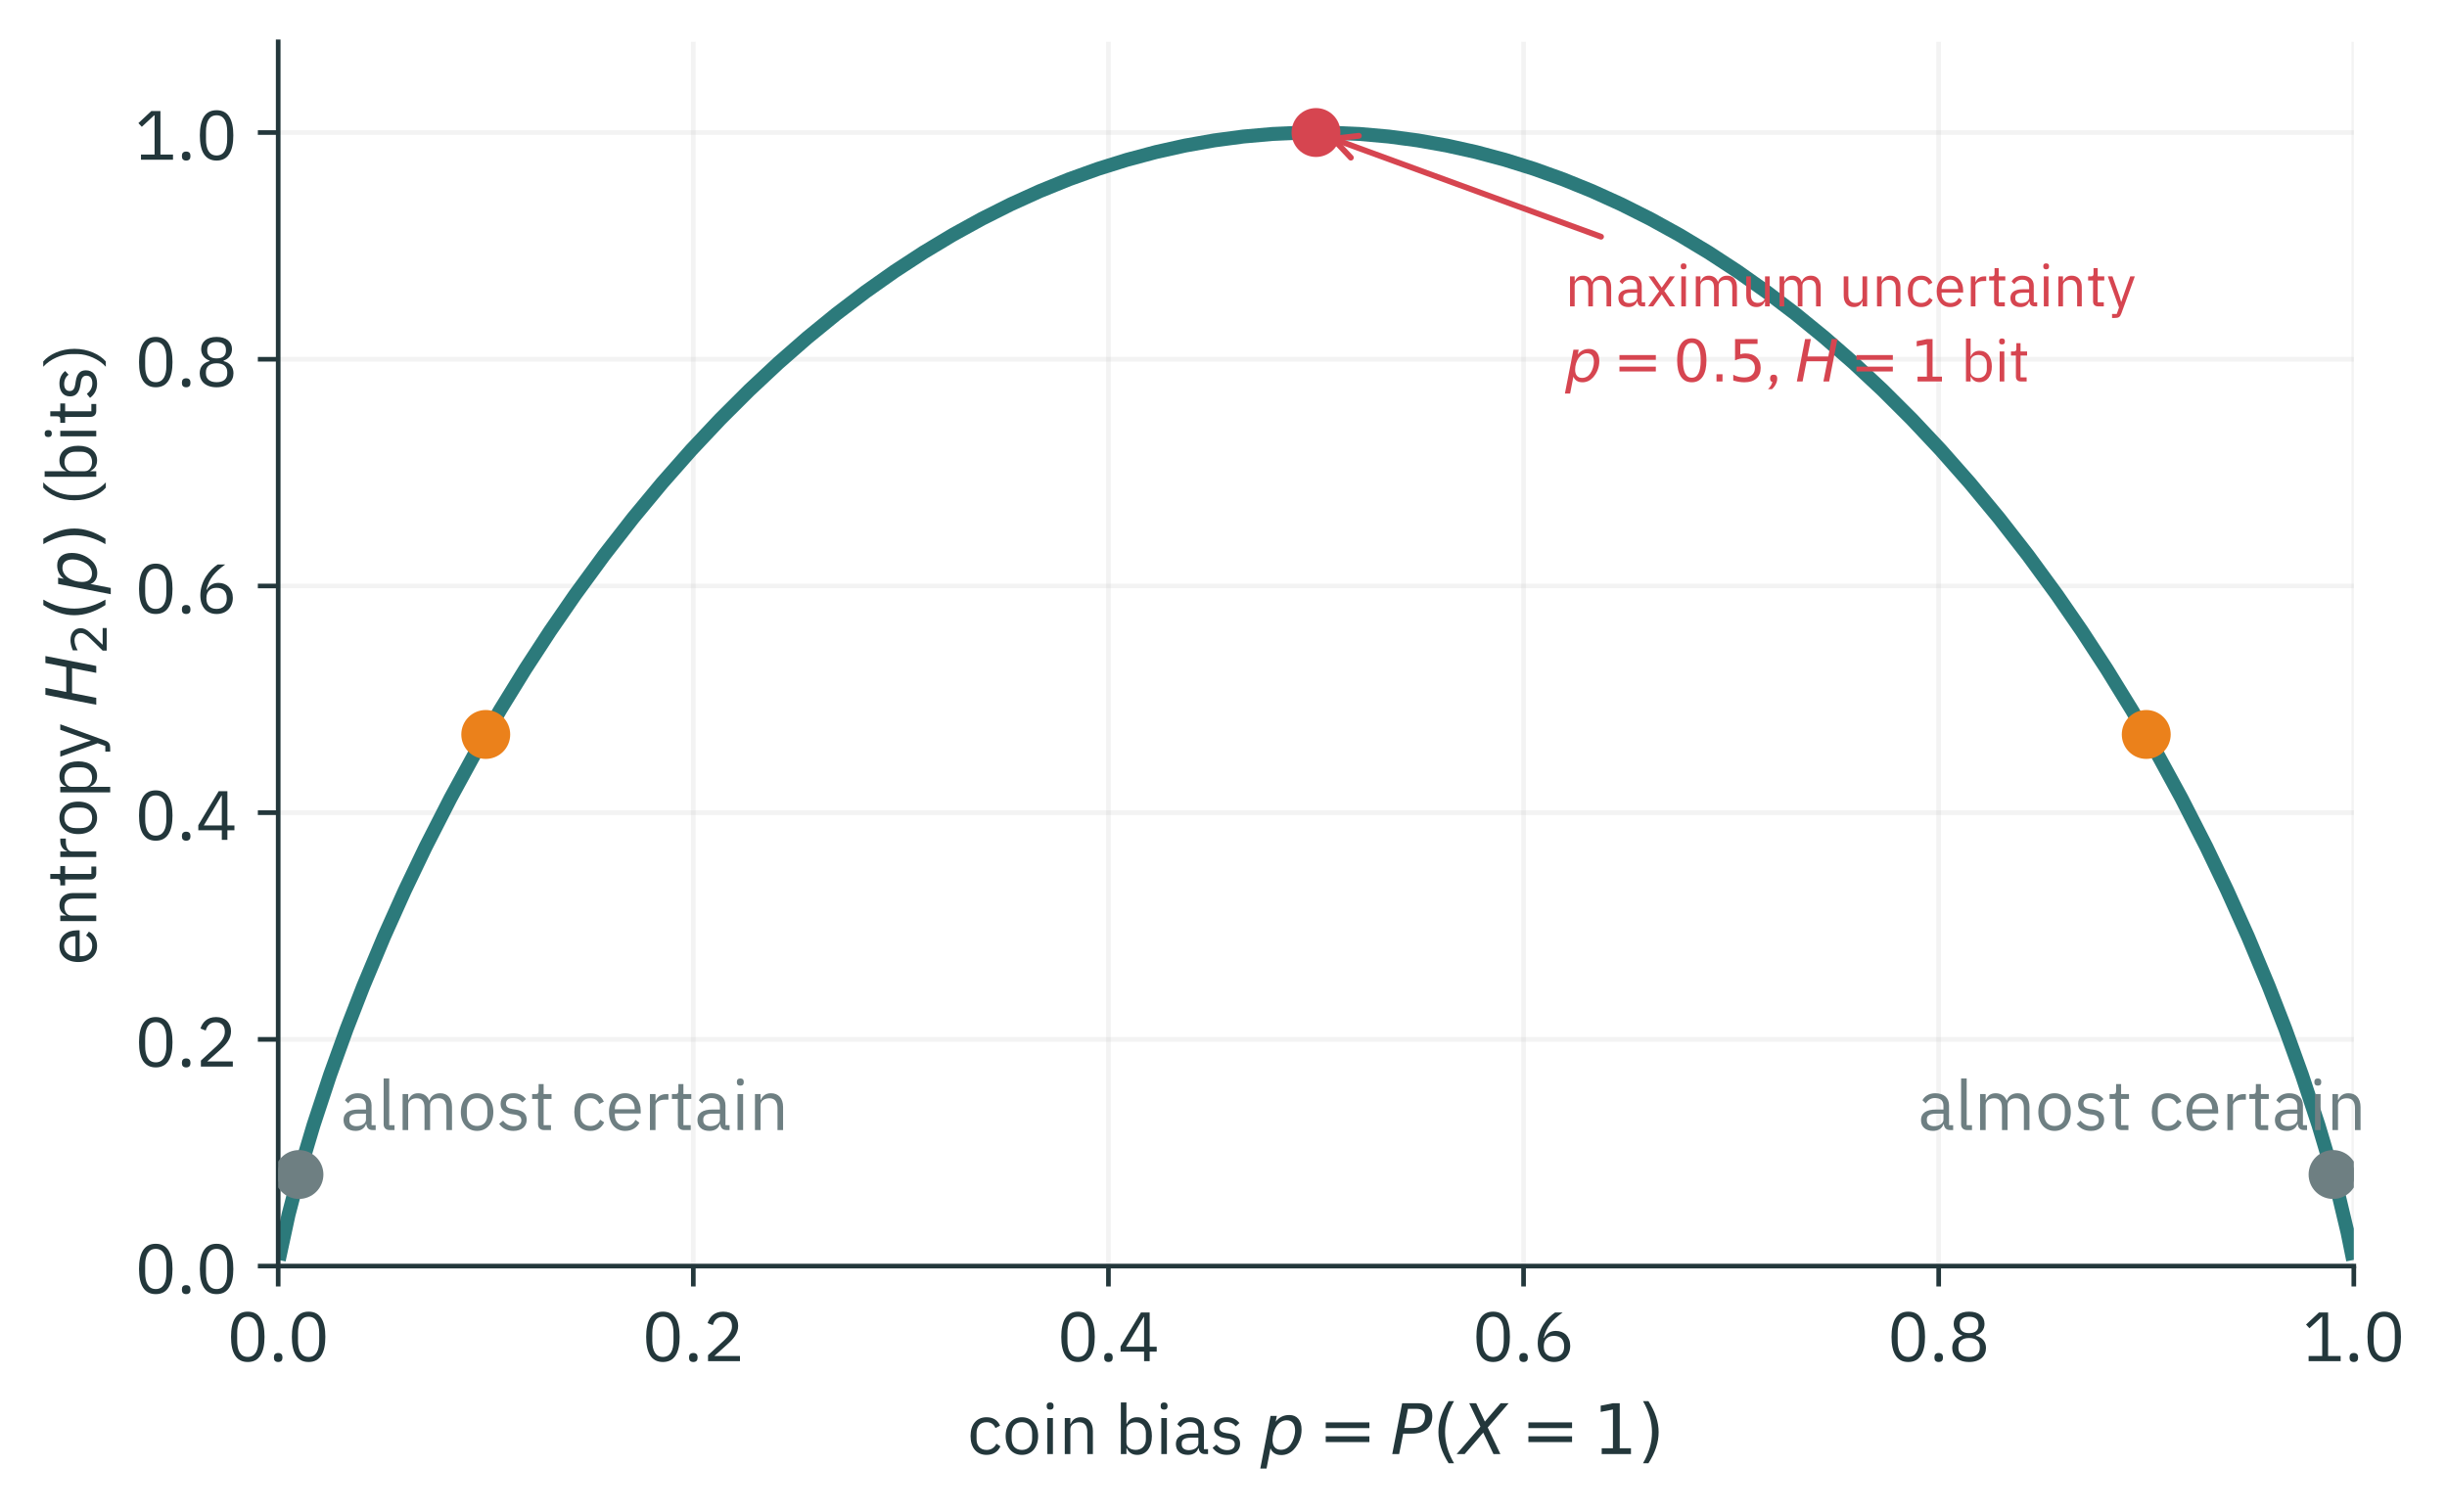
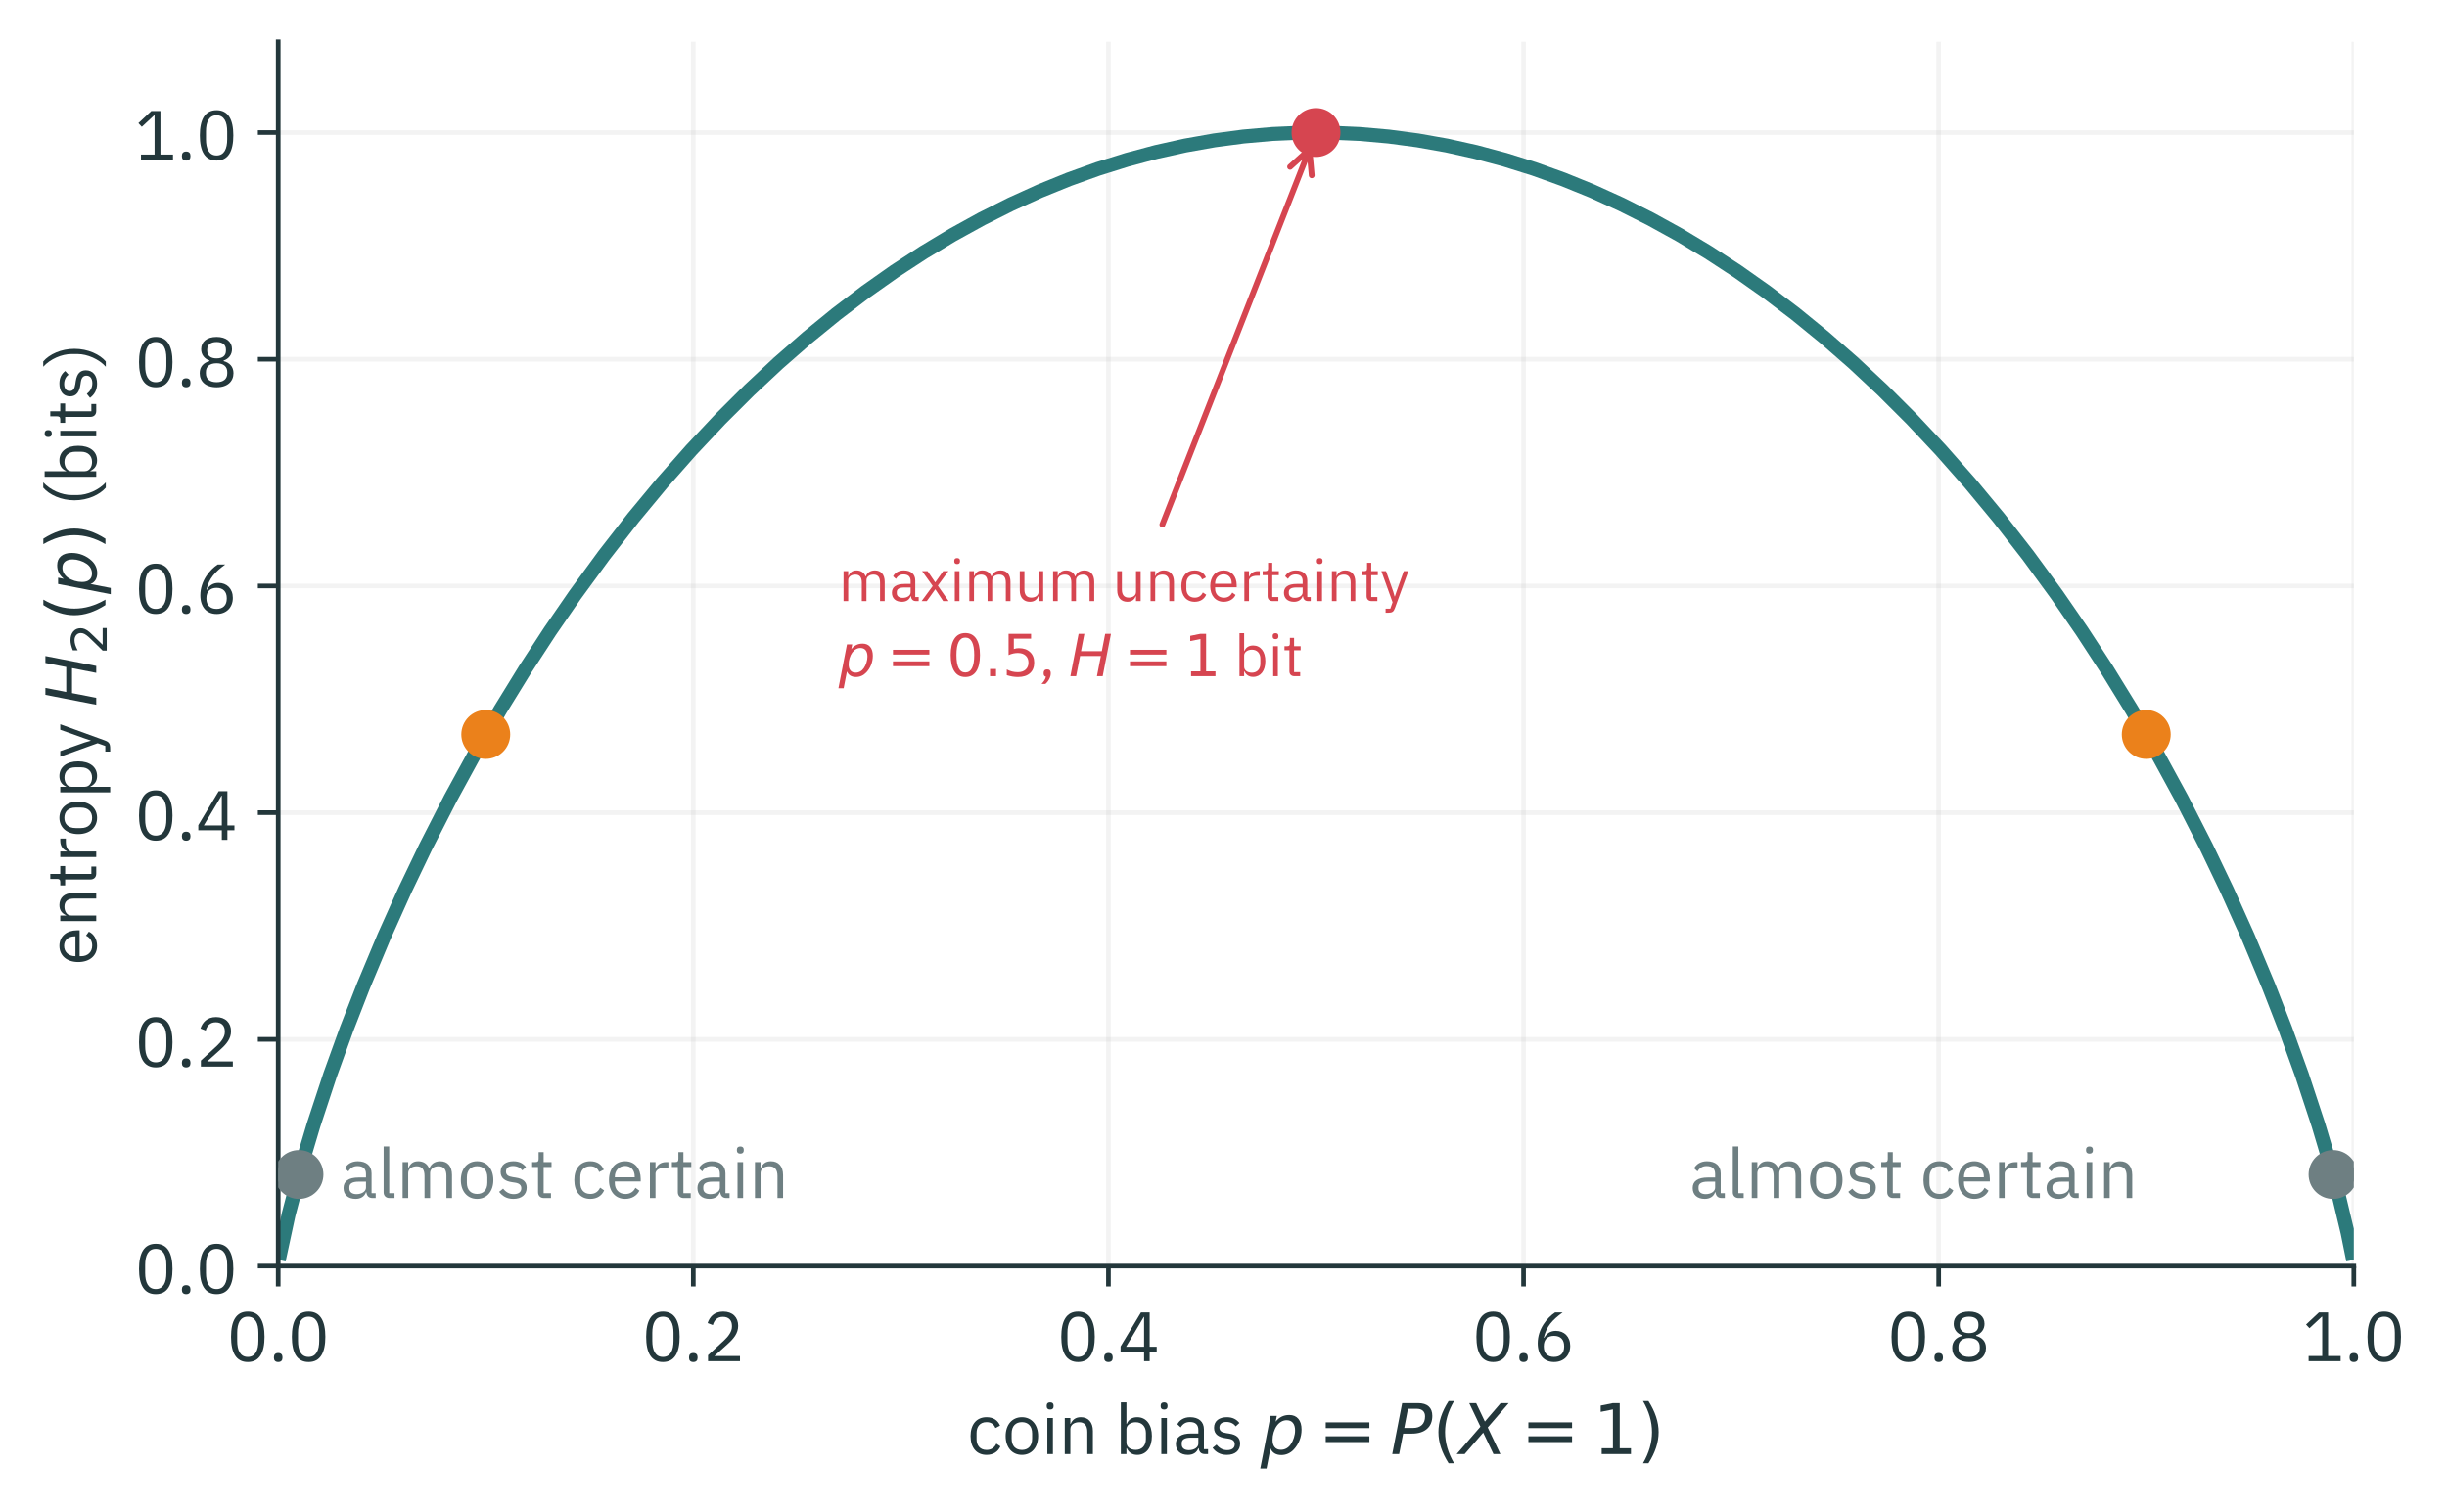
<svg xmlns="http://www.w3.org/2000/svg" xmlns:xlink="http://www.w3.org/1999/xlink" width="421.017pt" height="260.072pt" viewBox="0 0 421.017 260.072" version="1.1">
  <defs>
    <style type="text/css">*{stroke-linejoin: round; stroke-linecap: butt}</style>
  </defs>
  <g id="figure_1">
    <g id="patch_1">
      <path d="M 0 260.072  L 421.017 260.072  L 421.017 0  L 0 0  L 0 260.072  z " style="fill: none" />
    </g>
    <g id="axes_1">
      <g id="patch_2">
        <path d="M 47.864 217.872  L 404.984 217.872  L 404.984 7.2  L 47.864 7.2  L 47.864 217.872  z " style="fill: none" />
      </g>
      <g id="matplotlib.axis_1">
        <g id="xtick_1">
          <g id="line2d_1">
-             <path d="M 47.864 217.872  L 47.864 7.2  " clip-path="url(#p6475873ac1)" style="fill: none; stroke: #b0b0b0; stroke-opacity: 0.16; stroke-width: 0.8; stroke-linecap: square" />
+             <path d="M 47.864 217.872  L 47.864 7.2  " clip-path="url(#p40d48f3a45)" style="fill: none; stroke: #b0b0b0; stroke-opacity: 0.16; stroke-width: 0.8; stroke-linecap: square" />
          </g>
          <g id="line2d_2">
            <defs>
-               <path id="mde8c720fff" d="M 0 0  L 0 3.5  " style="stroke: #23373b; stroke-width: 0.8" />
+               <path id="m8c68c9045e" d="M 0 0  L 0 3.5  " style="stroke: #23373b; stroke-width: 0.8" />
            </defs>
            <g>
-               <use xlink:href="#mde8c720fff" x="47.864" y="217.872" style="fill: #23373b; stroke: #23373b; stroke-width: 0.8" />
+               <use xlink:href="#m8c68c9045e" x="47.864" y="217.872" style="fill: #23373b; stroke: #23373b; stroke-width: 0.8" />
            </g>
          </g>
          <g id="text_1">
            <g style="fill: #23373b" transform="translate(39.03219 234.232) scale(0.12 -0.12)">
              <defs>
                <path id="IBMPlexSans-38" d="M 1920 -77  C 2989 -77 3456 774 3456 2234  C 3456 3693 2989 4544 1920 4544  C 851 4544 384 3693 384 2234  C 384 774 851 -77 1920 -77  z M 1920 390  C 1222 390 947 1005 947 1869  L 947 2598  C 947 3462 1222 4077 1920 4077  C 2618 4077 2893 3462 2893 2598  L 2893 1869  C 2893 1005 2618 390 1920 390  z " transform="scale(0.015625)" />
                <path id="IBMPlexSans-5a" d="M 870 -77  C 1139 -77 1261 77 1261 294  L 1261 378  C 1261 595 1139 749 870 749  C 602 749 480 595 480 378  L 480 294  C 480 77 602 -77 870 -77  z " transform="scale(0.015625)" />
              </defs>
              <use xlink:href="#IBMPlexSans-38" />
              <use xlink:href="#IBMPlexSans-5a" transform="translate(60 0)" />
              <use xlink:href="#IBMPlexSans-38" transform="translate(87.20312 0)" />
            </g>
          </g>
        </g>
        <g id="xtick_2">
          <g id="line2d_3">
-             <path d="M 119.288 217.872  L 119.288 7.2  " clip-path="url(#p6475873ac1)" style="fill: none; stroke: #b0b0b0; stroke-opacity: 0.16; stroke-width: 0.8; stroke-linecap: square" />
+             <path d="M 119.288 217.872  L 119.288 7.2  " clip-path="url(#p40d48f3a45)" style="fill: none; stroke: #b0b0b0; stroke-opacity: 0.16; stroke-width: 0.8; stroke-linecap: square" />
          </g>
          <g id="line2d_4">
            <g>
-               <use xlink:href="#mde8c720fff" x="119.288" y="217.872" style="fill: #23373b; stroke: #23373b; stroke-width: 0.8" />
+               <use xlink:href="#m8c68c9045e" x="119.288" y="217.872" style="fill: #23373b; stroke: #23373b; stroke-width: 0.8" />
            </g>
          </g>
          <g id="text_2">
            <g style="fill: #23373b" transform="translate(110.4562 234.232) scale(0.12 -0.12)">
              <defs>
                <path id="IBMPlexSans-3c" d="M 3411 474  L 1062 474  L 2266 1555  C 2835 2067 3245 2554 3245 3245  C 3245 4006 2746 4544 1875 4544  C 1011 4544 614 4019 442 3494  L 922 3309  C 1043 3731 1299 4064 1850 4064  C 2400 4064 2675 3725 2675 3232  L 2675 3155  C 2675 2726 2355 2278 1939 1894  L 480 550  L 480 0  L 3411 0  L 3411 474  z " transform="scale(0.015625)" />
              </defs>
              <use xlink:href="#IBMPlexSans-38" />
              <use xlink:href="#IBMPlexSans-5a" transform="translate(60 0)" />
              <use xlink:href="#IBMPlexSans-3c" transform="translate(87.20312 0)" />
            </g>
          </g>
        </g>
        <g id="xtick_3">
          <g id="line2d_5">
-             <path d="M 190.712 217.872  L 190.712 7.2  " clip-path="url(#p6475873ac1)" style="fill: none; stroke: #b0b0b0; stroke-opacity: 0.16; stroke-width: 0.8; stroke-linecap: square" />
+             <path d="M 190.712 217.872  L 190.712 7.2  " clip-path="url(#p40d48f3a45)" style="fill: none; stroke: #b0b0b0; stroke-opacity: 0.16; stroke-width: 0.8; stroke-linecap: square" />
          </g>
          <g id="line2d_6">
            <g>
-               <use xlink:href="#mde8c720fff" x="190.712" y="217.872" style="fill: #23373b; stroke: #23373b; stroke-width: 0.8" />
+               <use xlink:href="#m8c68c9045e" x="190.712" y="217.872" style="fill: #23373b; stroke: #23373b; stroke-width: 0.8" />
            </g>
          </g>
          <g id="text_3">
            <g style="fill: #23373b" transform="translate(181.8802 234.232) scale(0.12 -0.12)">
              <defs>
                <path id="IBMPlexSans-3e" d="M 2912 0  L 2912 877  L 3558 877  L 3558 1325  L 2912 1325  L 2912 4467  L 2112 4467  L 243 1350  L 243 877  L 2400 877  L 2400 0  L 2912 0  z M 2368 4051  L 2400 4051  L 2400 1325  L 749 1325  L 2368 4051  z " transform="scale(0.015625)" />
              </defs>
              <use xlink:href="#IBMPlexSans-38" />
              <use xlink:href="#IBMPlexSans-5a" transform="translate(60 0)" />
              <use xlink:href="#IBMPlexSans-3e" transform="translate(87.20312 0)" />
            </g>
          </g>
        </g>
        <g id="xtick_4">
          <g id="line2d_7">
-             <path d="M 262.136 217.872  L 262.136 7.2  " clip-path="url(#p6475873ac1)" style="fill: none; stroke: #b0b0b0; stroke-opacity: 0.16; stroke-width: 0.8; stroke-linecap: square" />
+             <path d="M 262.136 217.872  L 262.136 7.2  " clip-path="url(#p40d48f3a45)" style="fill: none; stroke: #b0b0b0; stroke-opacity: 0.16; stroke-width: 0.8; stroke-linecap: square" />
          </g>
          <g id="line2d_8">
            <g>
-               <use xlink:href="#mde8c720fff" x="262.136" y="217.872" style="fill: #23373b; stroke: #23373b; stroke-width: 0.8" />
+               <use xlink:href="#m8c68c9045e" x="262.136" y="217.872" style="fill: #23373b; stroke: #23373b; stroke-width: 0.8" />
            </g>
          </g>
          <g id="text_4">
            <g style="fill: #23373b" transform="translate(253.3042 234.232) scale(0.12 -0.12)">
              <defs>
                <path id="IBMPlexSans-40" d="M 1926 -77  C 2822 -77 3411 525 3411 1402  C 3411 2246 2861 2778 2093 2778  C 1549 2778 1229 2502 1018 2138  L 986 2150  C 1229 3187 1760 3770 2714 4467  L 2022 4467  C 1306 4000 429 2963 429 1638  C 429 576 998 -77 1926 -77  z M 1920 390  C 1331 390 986 730 986 1331  L 986 1382  C 986 1984 1331 2323 1920 2323  C 2509 2323 2854 1984 2854 1382  L 2854 1331  C 2854 730 2509 390 1920 390  z " transform="scale(0.015625)" />
              </defs>
              <use xlink:href="#IBMPlexSans-38" />
              <use xlink:href="#IBMPlexSans-5a" transform="translate(60 0)" />
              <use xlink:href="#IBMPlexSans-40" transform="translate(87.20312 0)" />
            </g>
          </g>
        </g>
        <g id="xtick_5">
          <g id="line2d_9">
-             <path d="M 333.56 217.872  L 333.56 7.2  " clip-path="url(#p6475873ac1)" style="fill: none; stroke: #b0b0b0; stroke-opacity: 0.16; stroke-width: 0.8; stroke-linecap: square" />
+             <path d="M 333.56 217.872  L 333.56 7.2  " clip-path="url(#p40d48f3a45)" style="fill: none; stroke: #b0b0b0; stroke-opacity: 0.16; stroke-width: 0.8; stroke-linecap: square" />
          </g>
          <g id="line2d_10">
            <g>
-               <use xlink:href="#mde8c720fff" x="333.56" y="217.872" style="fill: #23373b; stroke: #23373b; stroke-width: 0.8" />
+               <use xlink:href="#m8c68c9045e" x="333.56" y="217.872" style="fill: #23373b; stroke: #23373b; stroke-width: 0.8" />
            </g>
          </g>
          <g id="text_5">
            <g style="fill: #23373b" transform="translate(324.7282 234.232) scale(0.12 -0.12)">
              <defs>
                <path id="IBMPlexSans-42" d="M 1920 -77  C 2938 -77 3469 480 3469 1216  C 3469 1824 3104 2176 2566 2323  L 2566 2374  C 3034 2534 3334 2912 3334 3424  C 3334 4102 2810 4544 1920 4544  C 1030 4544 506 4102 506 3424  C 506 2912 806 2534 1274 2374  L 1274 2323  C 736 2176 371 1824 371 1216  C 371 480 902 -77 1920 -77  z M 1920 390  C 1299 390 941 685 941 1190  L 941 1325  C 941 1830 1299 2125 1920 2125  C 2541 2125 2899 1830 2899 1325  L 2899 1190  C 2899 685 2541 390 1920 390  z M 1920 2573  C 1363 2573 1062 2822 1062 3277  L 1062 3373  C 1062 3827 1363 4077 1920 4077  C 2477 4077 2778 3827 2778 3373  L 2778 3277  C 2778 2822 2477 2573 1920 2573  z " transform="scale(0.015625)" />
              </defs>
              <use xlink:href="#IBMPlexSans-38" />
              <use xlink:href="#IBMPlexSans-5a" transform="translate(60 0)" />
              <use xlink:href="#IBMPlexSans-42" transform="translate(87.20312 0)" />
            </g>
          </g>
        </g>
        <g id="xtick_6">
          <g id="line2d_11">
-             <path d="M 404.984 217.872  L 404.984 7.2  " clip-path="url(#p6475873ac1)" style="fill: none; stroke: #b0b0b0; stroke-opacity: 0.16; stroke-width: 0.8; stroke-linecap: square" />
+             <path d="M 404.984 217.872  L 404.984 7.2  " clip-path="url(#p40d48f3a45)" style="fill: none; stroke: #b0b0b0; stroke-opacity: 0.16; stroke-width: 0.8; stroke-linecap: square" />
          </g>
          <g id="line2d_12">
            <g>
-               <use xlink:href="#mde8c720fff" x="404.984" y="217.872" style="fill: #23373b; stroke: #23373b; stroke-width: 0.8" />
+               <use xlink:href="#m8c68c9045e" x="404.984" y="217.872" style="fill: #23373b; stroke: #23373b; stroke-width: 0.8" />
            </g>
          </g>
          <g id="text_6">
            <g style="fill: #23373b" transform="translate(396.1522 234.232) scale(0.12 -0.12)">
              <defs>
                <path id="IBMPlexSans-3b" d="M 3501 0  L 3501 474  L 2349 474  L 2349 4467  L 1510 4467  L 326 3360  L 640 3021  L 1766 4070  L 1811 4070  L 1811 474  L 563 474  L 563 0  L 3501 0  z " transform="scale(0.015625)" />
              </defs>
              <use xlink:href="#IBMPlexSans-3b" />
              <use xlink:href="#IBMPlexSans-5a" transform="translate(60 0)" />
              <use xlink:href="#IBMPlexSans-38" transform="translate(87.20312 0)" />
            </g>
          </g>
        </g>
        <g id="text_7">
          <g style="fill: #23373b" transform="translate(166.4244 250.232) scale(0.12 -0.12)">
            <defs>
              <path id="IBMPlexSans-4" d="M 1773 -77  C 2400 -77 2829 230 3040 704  L 2669 954  C 2490 576 2189 378 1773 378  C 1165 378 851 794 851 1370  L 851 1933  C 851 2509 1165 2925 1773 2925  C 2176 2925 2458 2726 2579 2387  L 3008 2605  C 2816 3059 2426 3379 1773 3379  C 845 3379 301 2707 301 1651  C 301 595 845 -77 1773 -77  z " transform="scale(0.015625)" />
              <path id="IBMPlexSans-12" d="M 1792 -77  C 2675 -77 3283 602 3283 1651  C 3283 2701 2675 3379 1792 3379  C 909 3379 301 2701 301 1651  C 301 602 909 -77 1792 -77  z M 1792 378  C 1242 378 851 717 851 1414  L 851 1888  C 851 2586 1242 2925 1792 2925  C 2342 2925 2733 2586 2733 1888  L 2733 1414  C 2733 717 2342 378 1792 378  z " transform="scale(0.015625)" />
              <path id="IBMPlexSans-c" d="M 800 4077  C 1018 4077 1114 4192 1114 4365  L 1114 4448  C 1114 4621 1018 4736 800 4736  C 582 4736 486 4621 486 4448  L 486 4365  C 486 4192 582 4077 800 4077  z M 544 0  L 1056 0  L 1056 3302  L 544 3302  L 544 0  z " transform="scale(0.015625)" />
              <path id="IBMPlexSans-11" d="M 1056 0  L 1056 2291  C 1056 2714 1453 2918 1862 2918  C 2355 2918 2611 2618 2611 2029  L 2611 0  L 3123 0  L 3123 2118  C 3123 2918 2694 3379 2016 3379  C 1523 3379 1242 3136 1082 2765  L 1056 2765  L 1056 3302  L 544 3302  L 544 0  L 1056 0  z " transform="scale(0.015625)" />
              <path id="IBMPlexSans-3e1" transform="scale(0.015625)" />
              <path id="IBMPlexSans-3" d="M 544 0  L 1056 0  L 1056 538  L 1082 538  C 1280 128 1594 -77 2048 -77  C 2874 -77 3392 595 3392 1651  C 3392 2707 2874 3379 2048 3379  C 1594 3379 1254 3181 1082 2765  L 1056 2765  L 1056 4736  L 544 4736  L 544 0  z M 1907 384  C 1440 384 1056 627 1056 1056  L 1056 2285  C 1056 2650 1440 2918 1907 2918  C 2483 2918 2842 2522 2842 1933  L 2842 1370  C 2842 781 2483 384 1907 384  z " transform="scale(0.015625)" />
              <path id="IBMPlexSans-1" d="M 3232 0  L 3232 448  L 2854 448  L 2854 2266  C 2854 2963 2381 3379 1587 3379  C 992 3379 595 3085 416 2733  L 723 2445  C 902 2746 1165 2938 1562 2938  C 2086 2938 2342 2682 2342 2214  L 2342 1888  L 1690 1888  C 730 1888 282 1542 282 922  C 282 307 691 -77 1389 -77  C 1850 -77 2202 134 2342 538  L 2374 538  C 2413 230 2566 0 2944 0  L 3232 0  z M 1472 358  C 1075 358 819 544 819 870  L 819 1005  C 819 1325 1082 1504 1664 1504  L 2342 1504  L 2342 960  C 2342 621 1978 358 1472 358  z " transform="scale(0.015625)" />
              <path id="IBMPlexSans-16" d="M 1536 -77  C 2291 -77 2758 314 2758 954  C 2758 1453 2477 1773 1747 1882  L 1491 1920  C 1082 1984 858 2112 858 2432  C 858 2746 1082 2944 1504 2944  C 1926 2944 2208 2746 2355 2541  L 2694 2848  C 2426 3181 2074 3379 1542 3379  C 870 3379 365 3059 365 2406  C 365 1792 819 1542 1427 1453  L 1690 1414  C 2125 1350 2266 1152 2266 896  C 2266 557 2010 358 1574 358  C 1158 358 851 544 595 864  L 230 570  C 525 179 928 -77 1536 -77  z " transform="scale(0.015625)" />
              <path id="DejaVuSans-Oblique-53" d="M 3175 2156  Q 3175 2616 2975 2859  Q 2775 3103 2400 3103  Q 2144 3103 1911 2972  Q 1678 2841 1497 2591  Q 1319 2344 1212 1994  Q 1106 1644 1106 1300  Q 1106 863 1306 627  Q 1506 391 1875 391  Q 2147 391 2380 519  Q 2613 647 2778 891  Q 2956 1147 3065 1494  Q 3175 1841 3175 2156  z M 1394 2969  Q 1625 3272 1939 3428  Q 2253 3584 2638 3584  Q 3175 3584 3472 3232  Q 3769 2881 3769 2247  Q 3769 1728 3584 1258  Q 3400 788 3053 416  Q 2822 169 2531 39  Q 2241 -91 1919 -91  Q 1547 -91 1294 64  Q 1041 219 916 525  L 556 -1331  L -19 -1331  L 922 3500  L 1497 3500  L 1394 2969  z " transform="scale(0.015625)" />
              <path id="DejaVuSans-20" d="M 678 2906  L 4684 2906  L 4684 2381  L 678 2381  L 678 2906  z M 678 1631  L 4684 1631  L 4684 1100  L 678 1100  L 678 1631  z " transform="scale(0.015625)" />
              <path id="DejaVuSans-Oblique-33" d="M 1081 4666  L 2541 4666  Q 3178 4666 3512 4369  Q 3847 4072 3847 3500  Q 3847 2731 3353 2303  Q 2859 1875 1966 1875  L 1172 1875  L 806 0  L 172 0  L 1081 4666  z M 1613 4147  L 1275 2394  L 2069 2394  Q 2606 2394 2893 2669  Q 3181 2944 3181 3456  Q 3181 3784 2986 3965  Q 2791 4147 2438 4147  L 1613 4147  z " transform="scale(0.015625)" />
              <path id="DejaVuSans-b" d="M 1984 4856  Q 1566 4138 1362 3434  Q 1159 2731 1159 2009  Q 1159 1288 1364 580  Q 1569 -128 1984 -844  L 1484 -844  Q 1016 -109 783 600  Q 550 1309 550 2009  Q 550 2706 781 3412  Q 1013 4119 1484 4856  L 1984 4856  z " transform="scale(0.015625)" />
              <path id="DejaVuSans-Oblique-3b" d="M 878 4666  L 1516 4666  L 2316 2981  L 3763 4666  L 4500 4666  L 2578 2438  L 3738 0  L 3103 0  L 2163 1966  L 459 0  L -275 0  L 1906 2509  L 878 4666  z " transform="scale(0.015625)" />
              <path id="DejaVuSans-14" d="M 794 531  L 1825 531  L 1825 4091  L 703 3866  L 703 4441  L 1819 4666  L 2450 4666  L 2450 531  L 3481 531  L 3481 0  L 794 0  L 794 531  z " transform="scale(0.015625)" />
              <path id="DejaVuSans-c" d="M 513 4856  L 1013 4856  Q 1481 4119 1714 3412  Q 1947 2706 1947 2009  Q 1947 1309 1714 600  Q 1481 -109 1013 -844  L 513 -844  Q 928 -128 1133 580  Q 1338 1288 1338 2009  Q 1338 2731 1133 3434  Q 928 4138 513 4856  z " transform="scale(0.015625)" />
            </defs>
            <use xlink:href="#IBMPlexSans-4" transform="translate(0 0.125)" />
            <use xlink:href="#IBMPlexSans-12" transform="translate(50.29996 0.125)" />
            <use xlink:href="#IBMPlexSans-c" transform="translate(106.2999 0.125)" />
            <use xlink:href="#IBMPlexSans-11" transform="translate(131.2999 0.125)" />
            <use xlink:href="#IBMPlexSans-3e1" transform="translate(188.0998 0.125)" />
            <use xlink:href="#IBMPlexSans-3" transform="translate(211.6998 0.125)" />
            <use xlink:href="#IBMPlexSans-c" transform="translate(269.6997 0.125)" />
            <use xlink:href="#IBMPlexSans-1" transform="translate(294.6997 0.125)" />
            <use xlink:href="#IBMPlexSans-16" transform="translate(348.0997 0.125)" />
            <use xlink:href="#IBMPlexSans-3e1" transform="translate(396.7996 0.125)" />
            <use xlink:href="#DejaVuSans-Oblique-53" transform="translate(420.3996 0.125)" />
            <use xlink:href="#DejaVuSans-20" transform="translate(503.3586 0.125)" />
            <use xlink:href="#DejaVuSans-Oblique-33" transform="translate(606.6301 0.125)" />
            <use xlink:href="#DejaVuSans-b" transform="translate(666.9328 0.125)" />
            <use xlink:href="#DejaVuSans-Oblique-3b" transform="translate(705.9465 0.125)" />
            <use xlink:href="#DejaVuSans-20" transform="translate(793.9347 0.125)" />
            <use xlink:href="#DejaVuSans-14" transform="translate(897.2062 0.125)" />
            <use xlink:href="#DejaVuSans-c" transform="translate(960.8293 0.125)" />
          </g>
        </g>
      </g>
      <g id="matplotlib.axis_2">
        <g id="ytick_1">
          <g id="line2d_13">
-             <path d="M 47.864 217.872  L 404.984 217.872  " clip-path="url(#p6475873ac1)" style="fill: none; stroke: #b0b0b0; stroke-opacity: 0.16; stroke-width: 0.8; stroke-linecap: square" />
+             <path d="M 47.864 217.872  L 404.984 217.872  " clip-path="url(#p40d48f3a45)" style="fill: none; stroke: #b0b0b0; stroke-opacity: 0.16; stroke-width: 0.8; stroke-linecap: square" />
          </g>
          <g id="line2d_14">
            <defs>
-               <path id="m568fa58e47" d="M 0 0  L -3.5 0  " style="stroke: #23373b; stroke-width: 0.8" />
+               <path id="me18755cfd7" d="M 0 0  L -3.5 0  " style="stroke: #23373b; stroke-width: 0.8" />
            </defs>
            <g>
-               <use xlink:href="#m568fa58e47" x="47.864" y="217.872" style="fill: #23373b; stroke: #23373b; stroke-width: 0.8" />
+               <use xlink:href="#me18755cfd7" x="47.864" y="217.872" style="fill: #23373b; stroke: #23373b; stroke-width: 0.8" />
            </g>
          </g>
          <g id="text_8">
            <g style="fill: #23373b" transform="translate(23.2 222.552) scale(0.12 -0.12)">
              <use xlink:href="#IBMPlexSans-38" />
              <use xlink:href="#IBMPlexSans-5a" transform="translate(60 0)" />
              <use xlink:href="#IBMPlexSans-38" transform="translate(87.20312 0)" />
            </g>
          </g>
        </g>
        <g id="ytick_2">
          <g id="line2d_15">
-             <path d="M 47.864 178.859  L 404.984 178.859  " clip-path="url(#p6475873ac1)" style="fill: none; stroke: #b0b0b0; stroke-opacity: 0.16; stroke-width: 0.8; stroke-linecap: square" />
+             <path d="M 47.864 178.859  L 404.984 178.859  " clip-path="url(#p40d48f3a45)" style="fill: none; stroke: #b0b0b0; stroke-opacity: 0.16; stroke-width: 0.8; stroke-linecap: square" />
          </g>
          <g id="line2d_16">
            <g>
-               <use xlink:href="#m568fa58e47" x="47.864" y="178.859" style="fill: #23373b; stroke: #23373b; stroke-width: 0.8" />
+               <use xlink:href="#me18755cfd7" x="47.864" y="178.859" style="fill: #23373b; stroke: #23373b; stroke-width: 0.8" />
            </g>
          </g>
          <g id="text_9">
            <g style="fill: #23373b" transform="translate(23.2 183.5387) scale(0.12 -0.12)">
              <use xlink:href="#IBMPlexSans-38" />
              <use xlink:href="#IBMPlexSans-5a" transform="translate(60 0)" />
              <use xlink:href="#IBMPlexSans-3c" transform="translate(87.20312 0)" />
            </g>
          </g>
        </g>
        <g id="ytick_3">
          <g id="line2d_17">
-             <path d="M 47.864 139.845  L 404.984 139.845  " clip-path="url(#p6475873ac1)" style="fill: none; stroke: #b0b0b0; stroke-opacity: 0.16; stroke-width: 0.8; stroke-linecap: square" />
+             <path d="M 47.864 139.845  L 404.984 139.845  " clip-path="url(#p40d48f3a45)" style="fill: none; stroke: #b0b0b0; stroke-opacity: 0.16; stroke-width: 0.8; stroke-linecap: square" />
          </g>
          <g id="line2d_18">
            <g>
-               <use xlink:href="#m568fa58e47" x="47.864" y="139.845" style="fill: #23373b; stroke: #23373b; stroke-width: 0.8" />
+               <use xlink:href="#me18755cfd7" x="47.864" y="139.845" style="fill: #23373b; stroke: #23373b; stroke-width: 0.8" />
            </g>
          </g>
          <g id="text_10">
            <g style="fill: #23373b" transform="translate(23.2 144.5253) scale(0.12 -0.12)">
              <use xlink:href="#IBMPlexSans-38" />
              <use xlink:href="#IBMPlexSans-5a" transform="translate(60 0)" />
              <use xlink:href="#IBMPlexSans-3e" transform="translate(87.20312 0)" />
            </g>
          </g>
        </g>
        <g id="ytick_4">
          <g id="line2d_19">
-             <path d="M 47.864 100.832  L 404.984 100.832  " clip-path="url(#p6475873ac1)" style="fill: none; stroke: #b0b0b0; stroke-opacity: 0.16; stroke-width: 0.8; stroke-linecap: square" />
+             <path d="M 47.864 100.832  L 404.984 100.832  " clip-path="url(#p40d48f3a45)" style="fill: none; stroke: #b0b0b0; stroke-opacity: 0.16; stroke-width: 0.8; stroke-linecap: square" />
          </g>
          <g id="line2d_20">
            <g>
-               <use xlink:href="#m568fa58e47" x="47.864" y="100.832" style="fill: #23373b; stroke: #23373b; stroke-width: 0.8" />
+               <use xlink:href="#me18755cfd7" x="47.864" y="100.832" style="fill: #23373b; stroke: #23373b; stroke-width: 0.8" />
            </g>
          </g>
          <g id="text_11">
            <g style="fill: #23373b" transform="translate(23.2 105.512) scale(0.12 -0.12)">
              <use xlink:href="#IBMPlexSans-38" />
              <use xlink:href="#IBMPlexSans-5a" transform="translate(60 0)" />
              <use xlink:href="#IBMPlexSans-40" transform="translate(87.20312 0)" />
            </g>
          </g>
        </g>
        <g id="ytick_5">
          <g id="line2d_21">
-             <path d="M 47.864 61.819  L 404.984 61.819  " clip-path="url(#p6475873ac1)" style="fill: none; stroke: #b0b0b0; stroke-opacity: 0.16; stroke-width: 0.8; stroke-linecap: square" />
+             <path d="M 47.864 61.819  L 404.984 61.819  " clip-path="url(#p40d48f3a45)" style="fill: none; stroke: #b0b0b0; stroke-opacity: 0.16; stroke-width: 0.8; stroke-linecap: square" />
          </g>
          <g id="line2d_22">
            <g>
-               <use xlink:href="#m568fa58e47" x="47.864" y="61.819" style="fill: #23373b; stroke: #23373b; stroke-width: 0.8" />
+               <use xlink:href="#me18755cfd7" x="47.864" y="61.819" style="fill: #23373b; stroke: #23373b; stroke-width: 0.8" />
            </g>
          </g>
          <g id="text_12">
            <g style="fill: #23373b" transform="translate(23.2 66.49867) scale(0.12 -0.12)">
              <use xlink:href="#IBMPlexSans-38" />
              <use xlink:href="#IBMPlexSans-5a" transform="translate(60 0)" />
              <use xlink:href="#IBMPlexSans-42" transform="translate(87.20312 0)" />
            </g>
          </g>
        </g>
        <g id="ytick_6">
          <g id="line2d_23">
-             <path d="M 47.864 22.805  L 404.984 22.805  " clip-path="url(#p6475873ac1)" style="fill: none; stroke: #b0b0b0; stroke-opacity: 0.16; stroke-width: 0.8; stroke-linecap: square" />
+             <path d="M 47.864 22.805  L 404.984 22.805  " clip-path="url(#p40d48f3a45)" style="fill: none; stroke: #b0b0b0; stroke-opacity: 0.16; stroke-width: 0.8; stroke-linecap: square" />
          </g>
          <g id="line2d_24">
            <g>
-               <use xlink:href="#m568fa58e47" x="47.864" y="22.805" style="fill: #23373b; stroke: #23373b; stroke-width: 0.8" />
+               <use xlink:href="#me18755cfd7" x="47.864" y="22.805" style="fill: #23373b; stroke: #23373b; stroke-width: 0.8" />
            </g>
          </g>
          <g id="text_13">
            <g style="fill: #23373b" transform="translate(23.2 27.48533) scale(0.12 -0.12)">
              <use xlink:href="#IBMPlexSans-3b" />
              <use xlink:href="#IBMPlexSans-5a" transform="translate(60 0)" />
              <use xlink:href="#IBMPlexSans-38" transform="translate(87.20312 0)" />
            </g>
          </g>
        </g>
        <g id="text_14">
          <g style="fill: #23373b" transform="translate(16.56 166.116) rotate(-90) scale(0.12 -0.12)">
            <defs>
              <path id="IBMPlexSans-6" d="M 1786 -77  C 2406 -77 2880 230 3091 678  L 2726 941  C 2554 576 2234 371 1818 371  C 1203 371 838 800 838 1370  L 838 1523  L 3213 1523  L 3213 1766  C 3213 2701 2669 3379 1786 3379  C 890 3379 301 2701 301 1651  C 301 602 890 -77 1786 -77  z M 1786 2950  C 2310 2950 2662 2560 2662 1978  L 2662 1907  L 838 1907  L 838 1952  C 838 2528 1229 2950 1786 2950  z " transform="scale(0.015625)" />
              <path id="IBMPlexSans-17" d="M 1914 0  L 1914 448  L 1242 448  L 1242 2854  L 1965 2854  L 1965 3302  L 1242 3302  L 1242 4218  L 781 4218  L 781 3603  C 781 3379 710 3302 493 3302  L 186 3302  L 186 2854  L 730 2854  L 730 544  C 730 224 922 0 1274 0  L 1914 0  z " transform="scale(0.015625)" />
              <path id="IBMPlexSans-15" d="M 1056 0  L 1056 2240  C 1056 2554 1389 2790 1939 2790  L 2240 2790  L 2240 3302  L 2042 3302  C 1504 3302 1203 3008 1088 2694  L 1056 2694  L 1056 3302  L 544 3302  L 544 0  L 1056 0  z " transform="scale(0.015625)" />
              <path id="IBMPlexSans-13" d="M 544 -1280  L 1056 -1280  L 1056 538  L 1082 538  C 1280 128 1594 -77 2048 -77  C 2874 -77 3392 595 3392 1651  C 3392 2707 2874 3379 2048 3379  C 1594 3379 1254 3181 1082 2765  L 1056 2765  L 1056 3302  L 544 3302  L 544 -1280  z M 1907 384  C 1440 384 1056 627 1056 1056  L 1056 2285  C 1056 2650 1440 2918 1907 2918  C 2483 2918 2842 2522 2842 1933  L 2842 1370  C 2842 781 2483 384 1907 384  z " transform="scale(0.015625)" />
              <path id="IBMPlexSans-1c" d="M 1779 1056  L 1600 518  L 1568 518  L 1414 1056  L 621 3302  L 109 3302  L 1344 -128  L 1094 -832  L 576 -832  L 576 -1280  L 838 -1280  C 1325 -1280 1459 -1165 1606 -768  L 3085 3302  L 2579 3302  L 1779 1056  z " transform="scale(0.015625)" />
              <path id="DejaVuSans-Oblique-2b" d="M 1081 4666  L 1716 4666  L 1344 2753  L 3634 2753  L 4006 4666  L 4641 4666  L 3731 0  L 3097 0  L 3531 2222  L 1241 2222  L 806 0  L 172 0  L 1081 4666  z " transform="scale(0.015625)" />
              <path id="DejaVuSans-15" d="M 1228 531  L 3431 531  L 3431 0  L 469 0  L 469 531  Q 828 903 1448 1529  Q 2069 2156 2228 2338  Q 2531 2678 2651 2914  Q 2772 3150 2772 3378  Q 2772 3750 2511 3984  Q 2250 4219 1831 4219  Q 1534 4219 1204 4116  Q 875 4013 500 3803  L 500 4441  Q 881 4594 1212 4672  Q 1544 4750 1819 4750  Q 2544 4750 2975 4387  Q 3406 4025 3406 3419  Q 3406 3131 3298 2873  Q 3191 2616 2906 2266  Q 2828 2175 2409 1742  Q 1991 1309 1228 531  z " transform="scale(0.015625)" />
              <path id="IBMPlexSans-70" d="M 531 1997  C 531 749 1056 -339 1690 -877  L 2176 -877  C 1485 -262 1011 819 1011 1715  L 1011 2266  C 1011 3162 1466 4224 2176 4864  L 1690 4864  C 1037 4307 531 3232 531 1997  z " transform="scale(0.015625)" />
              <path id="IBMPlexSans-71" d="M 1613 1997  C 1613 3232 1107 4307 454 4864  L -32 4864  C 678 4224 1133 3162 1133 2266  L 1133 1715  C 1133 819 659 -262 -32 -877  L 454 -877  C 1088 -339 1613 749 1613 1997  z " transform="scale(0.015625)" />
            </defs>
            <use xlink:href="#IBMPlexSans-6" />
            <use xlink:href="#IBMPlexSans-11" transform="translate(54.89995 0)" />
            <use xlink:href="#IBMPlexSans-17" transform="translate(111.6999 0)" />
            <use xlink:href="#IBMPlexSans-15" transform="translate(146.7998 0)" />
            <use xlink:href="#IBMPlexSans-12" transform="translate(183.4998 0)" />
            <use xlink:href="#IBMPlexSans-13" transform="translate(239.4998 0)" />
            <use xlink:href="#IBMPlexSans-1c" transform="translate(297.4997 0)" />
            <use xlink:href="#IBMPlexSans-3e1" transform="translate(347.3997 0)" />
            <use xlink:href="#DejaVuSans-Oblique-2b" transform="translate(370.9996 0)" />
            <use xlink:href="#DejaVuSans-15" transform="translate(446.1949 -14.99995) scale(0.7)" />
            <use xlink:href="#DejaVuSans-b" transform="translate(493.4655 0)" />
            <use xlink:href="#DejaVuSans-Oblique-53" transform="translate(532.4791 0)" />
            <use xlink:href="#DejaVuSans-c" transform="translate(595.9557 0)" />
            <use xlink:href="#IBMPlexSans-3e1" transform="translate(634.9694 0)" />
            <use xlink:href="#IBMPlexSans-70" transform="translate(658.5693 0)" />
            <use xlink:href="#IBMPlexSans-3" transform="translate(692.0693 0)" />
            <use xlink:href="#IBMPlexSans-c" transform="translate(750.0692 0)" />
            <use xlink:href="#IBMPlexSans-17" transform="translate(775.0692 0)" />
            <use xlink:href="#IBMPlexSans-16" transform="translate(810.1692 0)" />
            <use xlink:href="#IBMPlexSans-71" transform="translate(858.8691 0)" />
          </g>
        </g>
      </g>
      <g id="line2d_25">
-         <path d="M 48.221 215.647  L 49.65 209.013  L 51.793 200.833  L 53.935 193.635  L 56.792 184.972  L 59.649 177.06  L 62.506 169.718  L 66.077 161.18  L 69.649 153.227  L 73.22 145.767  L 77.505 137.375  L 81.791 129.518  L 86.076 122.133  L 90.362 115.173  L 94.647 108.601  L 98.933 102.384  L 103.932 95.549  L 108.932 89.13  L 113.932 83.102  L 118.931 77.439  L 123.931 72.122  L 128.931 67.135  L 133.93 62.463  L 138.93 58.091  L 143.93 54.011  L 148.929 50.211  L 153.929 46.683  L 158.929 43.419  L 163.928 40.413  L 168.928 37.658  L 173.928 35.149  L 178.927 32.882  L 183.927 30.853  L 188.927 29.057  L 193.926 27.492  L 198.926 26.156  L 203.926 25.045  L 208.925 24.159  L 213.925 23.495  L 218.925 23.054  L 223.925 22.833  L 228.924 22.833  L 233.924 23.054  L 238.924 23.495  L 243.923 24.159  L 248.923 25.045  L 253.923 26.156  L 258.922 27.492  L 263.922 29.057  L 268.922 30.853  L 273.921 32.882  L 278.921 35.149  L 283.921 37.658  L 288.92 40.413  L 293.92 43.419  L 298.92 46.683  L 303.919 50.211  L 308.919 54.011  L 313.919 58.091  L 318.918 62.463  L 323.918 67.135  L 328.918 72.122  L 333.917 77.439  L 338.917 83.102  L 343.917 89.13  L 348.917 95.549  L 353.916 102.384  L 358.202 108.601  L 362.487 115.173  L 366.773 122.133  L 371.058 129.518  L 375.343 137.375  L 379.629 145.767  L 383.2 153.227  L 386.771 161.18  L 390.342 169.718  L 393.199 177.06  L 396.056 184.972  L 398.913 193.635  L 401.056 200.833  L 402.485 206.134  L 403.913 212.125  L 404.627 215.647  L 404.627 215.647  " clip-path="url(#p6475873ac1)" style="fill: none; stroke: #2c7a7b; stroke-width: 2.4; stroke-linecap: square" />
+         <path d="M 48.221 215.647  L 49.65 209.013  L 51.793 200.833  L 53.935 193.635  L 56.792 184.972  L 59.649 177.06  L 62.506 169.718  L 66.077 161.18  L 69.649 153.227  L 73.22 145.767  L 77.505 137.375  L 81.791 129.518  L 86.076 122.133  L 90.362 115.173  L 94.647 108.601  L 98.933 102.384  L 103.932 95.549  L 108.932 89.13  L 113.932 83.102  L 118.931 77.439  L 123.931 72.122  L 128.931 67.135  L 133.93 62.463  L 138.93 58.091  L 143.93 54.011  L 148.929 50.211  L 153.929 46.683  L 158.929 43.419  L 163.928 40.413  L 168.928 37.658  L 173.928 35.149  L 178.927 32.882  L 183.927 30.853  L 188.927 29.057  L 193.926 27.492  L 198.926 26.156  L 203.926 25.045  L 208.925 24.159  L 213.925 23.495  L 218.925 23.054  L 223.925 22.833  L 228.924 22.833  L 233.924 23.054  L 238.924 23.495  L 243.923 24.159  L 248.923 25.045  L 253.923 26.156  L 258.922 27.492  L 263.922 29.057  L 268.922 30.853  L 273.921 32.882  L 278.921 35.149  L 283.921 37.658  L 288.92 40.413  L 293.92 43.419  L 298.92 46.683  L 303.919 50.211  L 308.919 54.011  L 313.919 58.091  L 318.918 62.463  L 323.918 67.135  L 328.918 72.122  L 333.917 77.439  L 338.917 83.102  L 343.917 89.13  L 348.917 95.549  L 353.916 102.384  L 358.202 108.601  L 362.487 115.173  L 366.773 122.133  L 371.058 129.518  L 375.343 137.375  L 379.629 145.767  L 383.2 153.227  L 386.771 161.18  L 390.342 169.718  L 393.199 177.06  L 396.056 184.972  L 398.913 193.635  L 401.056 200.833  L 402.485 206.134  L 403.913 212.125  L 404.627 215.647  L 404.627 215.647  " clip-path="url(#p40d48f3a45)" style="fill: none; stroke: #2c7a7b; stroke-width: 2.4; stroke-linecap: square" />
      </g>
      <g id="patch_3">
        <path d="M 47.864 217.872  L 47.864 7.2  " style="fill: none; stroke: #23373b; stroke-width: 0.8; stroke-linejoin: miter; stroke-linecap: square" />
      </g>
      <g id="patch_4">
        <path d="M 47.864 217.872  L 404.984 217.872  " style="fill: none; stroke: #23373b; stroke-width: 0.8; stroke-linejoin: miter; stroke-linecap: square" />
      </g>
      <g id="patch_5">
-         <path d="M 275.463 40.732  Q 251.882 32.112 229.351 23.875  " style="fill: none; stroke: #d64550; stroke-linecap: round" />
-         <path d="M 232.421 27.127  L 229.351 23.875  L 233.795 23.37  " style="fill: none; stroke: #d64550; stroke-linecap: round" />
+         <path d="M 199.995 90.27  Q 212.844 57.47 225.286 25.712  " style="fill: none; stroke: #d64550; stroke-linecap: round" />
+         <path d="M 221.965 28.707  L 225.286 25.712  L 225.689 30.166  " style="fill: none; stroke: #d64550; stroke-linecap: round" />
      </g>
      <g id="text_15">
-         <g style="fill: #d64550" transform="translate(269.2788 52.72) scale(0.1 -0.1)">
+         <g style="fill: #d64550" transform="translate(144.2868 103.4373) scale(0.1 -0.1)">
          <defs>
            <path id="IBMPlexSans-10" d="M 1056 0  L 1056 2291  C 1056 2714 1440 2918 1843 2918  C 2330 2918 2554 2618 2554 2029  L 2554 0  L 3066 0  L 3066 2291  C 3066 2714 3437 2918 3840 2918  C 4339 2918 4563 2611 4563 2029  L 4563 0  L 5075 0  L 5075 2118  C 5075 2918 4672 3379 4000 3379  C 3437 3379 3117 3066 2995 2707  L 2982 2707  C 2803 3181 2406 3379 1971 3379  C 1459 3379 1229 3104 1082 2765  L 1056 2765  L 1056 3302  L 544 3302  L 544 0  L 1056 0  z " transform="scale(0.015625)" />
            <path id="IBMPlexSans-1b" d="M 134 0  L 704 0  L 1632 1293  L 1651 1293  L 2509 0  L 3110 0  L 1920 1702  L 3085 3302  L 2515 3302  L 1645 2074  L 1626 2074  L 787 3302  L 186 3302  L 1357 1664  L 134 0  z " transform="scale(0.015625)" />
            <path id="IBMPlexSans-18" d="M 2579 0  L 3091 0  L 3091 3302  L 2579 3302  L 2579 1018  C 2579 582 2182 384 1779 384  C 1286 384 1024 685 1024 1274  L 1024 3302  L 512 3302  L 512 1184  C 512 384 947 -77 1626 -77  C 2176 -77 2426 224 2554 538  L 2579 538  L 2579 0  z " transform="scale(0.015625)" />
          </defs>
          <use xlink:href="#IBMPlexSans-10" />
          <use xlink:href="#IBMPlexSans-1" transform="translate(87.29688 0)" />
          <use xlink:href="#IBMPlexSans-1b" transform="translate(140.7031 0)" />
          <use xlink:href="#IBMPlexSans-c" transform="translate(191.4062 0)" />
          <use xlink:href="#IBMPlexSans-10" transform="translate(216.4062 0)" />
          <use xlink:href="#IBMPlexSans-18" transform="translate(303.7031 0)" />
          <use xlink:href="#IBMPlexSans-10" transform="translate(360.5 0)" />
          <use xlink:href="#IBMPlexSans-3e1" transform="translate(447.7969 0)" />
          <use xlink:href="#IBMPlexSans-18" transform="translate(471.3906 0)" />
          <use xlink:href="#IBMPlexSans-11" transform="translate(528.1875 0)" />
          <use xlink:href="#IBMPlexSans-4" transform="translate(584.9844 0)" />
          <use xlink:href="#IBMPlexSans-6" transform="translate(634.6875 0)" />
          <use xlink:href="#IBMPlexSans-15" transform="translate(689.5938 0)" />
          <use xlink:href="#IBMPlexSans-17" transform="translate(726.7031 0)" />
          <use xlink:href="#IBMPlexSans-1" transform="translate(761.7969 0)" />
          <use xlink:href="#IBMPlexSans-c" transform="translate(815.2031 0)" />
          <use xlink:href="#IBMPlexSans-11" transform="translate(840.2031 0)" />
          <use xlink:href="#IBMPlexSans-17" transform="translate(897 0)" />
          <use xlink:href="#IBMPlexSans-1c" transform="translate(932.0938 0)" />
        </g>
-         <g style="fill: #d64550" transform="translate(269.2788 65.72) scale(0.1 -0.1)">
+         <g style="fill: #d64550" transform="translate(144.2868 116.4373) scale(0.1 -0.1)">
          <defs>
            <path id="DejaVuSans-13" d="M 2034 4250  Q 1547 4250 1301 3770  Q 1056 3291 1056 2328  Q 1056 1369 1301 889  Q 1547 409 2034 409  Q 2525 409 2770 889  Q 3016 1369 3016 2328  Q 3016 3291 2770 3770  Q 2525 4250 2034 4250  z M 2034 4750  Q 2819 4750 3233 4129  Q 3647 3509 3647 2328  Q 3647 1150 3233 529  Q 2819 -91 2034 -91  Q 1250 -91 836 529  Q 422 1150 422 2328  Q 422 3509 836 4129  Q 1250 4750 2034 4750  z " transform="scale(0.015625)" />
            <path id="DejaVuSans-11" d="M 684 794  L 1344 794  L 1344 0  L 684 0  L 684 794  z " transform="scale(0.015625)" />
            <path id="DejaVuSans-18" d="M 691 4666  L 3169 4666  L 3169 4134  L 1269 4134  L 1269 2991  Q 1406 3038 1543 3061  Q 1681 3084 1819 3084  Q 2600 3084 3056 2656  Q 3513 2228 3513 1497  Q 3513 744 3044 326  Q 2575 -91 1722 -91  Q 1428 -91 1123 -41  Q 819 9 494 109  L 494 744  Q 775 591 1075 516  Q 1375 441 1709 441  Q 2250 441 2565 725  Q 2881 1009 2881 1497  Q 2881 1984 2565 2268  Q 2250 2553 1709 2553  Q 1456 2553 1204 2497  Q 953 2441 691 2322  L 691 4666  z " transform="scale(0.015625)" />
            <path id="IBMPlexSans-5d" d="M 870 749  C 602 749 480 595 480 371  L 480 282  C 480 109 557 -19 730 -58  C 659 -358 506 -582 250 -851  L 678 -851  C 1043 -538 1261 -64 1261 282  L 1261 371  C 1261 595 1139 749 870 749  z " transform="scale(0.015625)" />
          </defs>
          <use xlink:href="#DejaVuSans-Oblique-53" transform="translate(0 0.78125)" />
          <use xlink:href="#DejaVuSans-20" transform="translate(82.95898 0.78125)" />
          <use xlink:href="#DejaVuSans-13" transform="translate(186.2305 0.78125)" />
          <use xlink:href="#DejaVuSans-11" transform="translate(249.8535 0.78125)" />
          <use xlink:href="#DejaVuSans-18" transform="translate(281.6406 0.78125)" />
          <use xlink:href="#IBMPlexSans-5d" transform="translate(345.2637 0.78125)" />
          <use xlink:href="#IBMPlexSans-3e1" transform="translate(372.4637 0.78125)" />
          <use xlink:href="#DejaVuSans-Oblique-2b" transform="translate(396.0636 0.78125)" />
          <use xlink:href="#DejaVuSans-20" transform="translate(490.7414 0.78125)" />
          <use xlink:href="#DejaVuSans-14" transform="translate(594.0128 0.78125)" />
          <use xlink:href="#IBMPlexSans-3e1" transform="translate(657.6359 0.78125)" />
          <use xlink:href="#IBMPlexSans-3" transform="translate(681.2359 0.78125)" />
          <use xlink:href="#IBMPlexSans-c" transform="translate(739.2358 0.78125)" />
          <use xlink:href="#IBMPlexSans-17" transform="translate(764.2358 0.78125)" />
        </g>
      </g>
      <g id="text_16">
-         <g style="fill: #6e7f82" transform="translate(58.57798 194.464) scale(0.12 -0.12)">
+         <g style="fill: #6e7f82" transform="translate(58.57798 206.168) scale(0.12 -0.12)">
          <defs>
            <path id="IBMPlexSans-f" d="M 1542 0  L 1542 448  L 1056 448  L 1056 4736  L 544 4736  L 544 531  C 544 224 736 0 1088 0  L 1542 0  z " transform="scale(0.015625)" />
          </defs>
          <use xlink:href="#IBMPlexSans-1" />
          <use xlink:href="#IBMPlexSans-f" transform="translate(53.40625 0)" />
          <use xlink:href="#IBMPlexSans-10" transform="translate(80.60938 0)" />
          <use xlink:href="#IBMPlexSans-12" transform="translate(167.9062 0)" />
          <use xlink:href="#IBMPlexSans-16" transform="translate(223.9062 0)" />
          <use xlink:href="#IBMPlexSans-17" transform="translate(271.9062 0)" />
          <use xlink:href="#IBMPlexSans-3e1" transform="translate(307 0)" />
          <use xlink:href="#IBMPlexSans-4" transform="translate(330.5938 0)" />
          <use xlink:href="#IBMPlexSans-6" transform="translate(380.2969 0)" />
          <use xlink:href="#IBMPlexSans-15" transform="translate(435.2031 0)" />
          <use xlink:href="#IBMPlexSans-17" transform="translate(472.3125 0)" />
          <use xlink:href="#IBMPlexSans-1" transform="translate(507.4062 0)" />
          <use xlink:href="#IBMPlexSans-c" transform="translate(560.8125 0)" />
          <use xlink:href="#IBMPlexSans-11" transform="translate(585.8125 0)" />
        </g>
      </g>
      <g id="text_17">
-         <g style="fill: #6e7f82" transform="translate(329.9892 194.464) scale(0.12 -0.12)">
+         <g style="fill: #6e7f82" transform="translate(290.706 206.168) scale(0.12 -0.12)">
          <use xlink:href="#IBMPlexSans-1" />
          <use xlink:href="#IBMPlexSans-f" transform="translate(53.40625 0)" />
          <use xlink:href="#IBMPlexSans-10" transform="translate(80.60938 0)" />
          <use xlink:href="#IBMPlexSans-12" transform="translate(167.9062 0)" />
          <use xlink:href="#IBMPlexSans-16" transform="translate(223.9062 0)" />
          <use xlink:href="#IBMPlexSans-17" transform="translate(271.9062 0)" />
          <use xlink:href="#IBMPlexSans-3e1" transform="translate(307 0)" />
          <use xlink:href="#IBMPlexSans-4" transform="translate(330.5938 0)" />
          <use xlink:href="#IBMPlexSans-6" transform="translate(380.2969 0)" />
          <use xlink:href="#IBMPlexSans-15" transform="translate(435.2031 0)" />
          <use xlink:href="#IBMPlexSans-17" transform="translate(472.3125 0)" />
          <use xlink:href="#IBMPlexSans-1" transform="translate(507.4062 0)" />
          <use xlink:href="#IBMPlexSans-c" transform="translate(560.8125 0)" />
          <use xlink:href="#IBMPlexSans-11" transform="translate(585.8125 0)" />
        </g>
      </g>
      <g id="PathCollection_1">
        <defs>
-           <path id="C0_0_63b9c30307" d="M 0 3.708  C 0.983 3.708 1.927 3.317 2.622 2.622  C 3.317 1.927 3.708 0.983 3.708 -0  C 3.708 -0.983 3.317 -1.927 2.622 -2.622  C 1.927 -3.317 0.983 -3.708 0 -3.708  C -0.983 -3.708 -1.927 -3.317 -2.622 -2.622  C -3.317 -1.927 -3.708 -0.983 -3.708 0  C -3.708 0.983 -3.317 1.927 -2.622 2.622  C -1.927 3.317 -0.983 3.708 0 3.708  z " />
+           <path id="C0_0_a46d2cb45f" d="M 0 3.708  C 0.983 3.708 1.927 3.317 2.622 2.622  C 3.317 1.927 3.708 0.983 3.708 -0  C 3.708 -0.983 3.317 -1.927 2.622 -2.622  C 1.927 -3.317 0.983 -3.708 0 -3.708  C -0.983 -3.708 -1.927 -3.317 -2.622 -2.622  C -3.317 -1.927 -3.708 -0.983 -3.708 0  C -3.708 0.983 -3.317 1.927 -2.622 2.622  C -1.927 3.317 -0.983 3.708 0 3.708  z " />
        </defs>
-         <g clip-path="url(#p6475873ac1)">
-           <use xlink:href="#C0_0_63b9c30307" x="51.436" y="202.112" style="fill: #6e7f82; stroke: #6e7f82" />
-         </g>
-         <g clip-path="url(#p6475873ac1)">
-           <use xlink:href="#C0_0_63b9c30307" x="83.576" y="126.387" style="fill: #eb811b; stroke: #eb811b" />
-         </g>
-         <g clip-path="url(#p6475873ac1)">
-           <use xlink:href="#C0_0_63b9c30307" x="226.424" y="22.805" style="fill: #d64550; stroke: #d64550" />
-         </g>
-         <g clip-path="url(#p6475873ac1)">
-           <use xlink:href="#C0_0_63b9c30307" x="369.272" y="126.387" style="fill: #eb811b; stroke: #eb811b" />
-         </g>
-         <g clip-path="url(#p6475873ac1)">
-           <use xlink:href="#C0_0_63b9c30307" x="401.413" y="202.112" style="fill: #6e7f82; stroke: #6e7f82" />
+         <g clip-path="url(#p40d48f3a45)">
+           <use xlink:href="#C0_0_a46d2cb45f" x="51.436" y="202.112" style="fill: #6e7f82; stroke: #6e7f82" />
+         </g>
+         <g clip-path="url(#p40d48f3a45)">
+           <use xlink:href="#C0_0_a46d2cb45f" x="83.576" y="126.387" style="fill: #eb811b; stroke: #eb811b" />
+         </g>
+         <g clip-path="url(#p40d48f3a45)">
+           <use xlink:href="#C0_0_a46d2cb45f" x="226.424" y="22.805" style="fill: #d64550; stroke: #d64550" />
+         </g>
+         <g clip-path="url(#p40d48f3a45)">
+           <use xlink:href="#C0_0_a46d2cb45f" x="369.272" y="126.387" style="fill: #eb811b; stroke: #eb811b" />
+         </g>
+         <g clip-path="url(#p40d48f3a45)">
+           <use xlink:href="#C0_0_a46d2cb45f" x="401.413" y="202.112" style="fill: #6e7f82; stroke: #6e7f82" />
        </g>
      </g>
    </g>
  </g>
  <defs>
-     <clipPath id="p6475873ac1">
+     <clipPath id="p40d48f3a45">
      <rect x="47.864" y="7.2" width="357.12" height="210.672" />
    </clipPath>
  </defs>
</svg>
